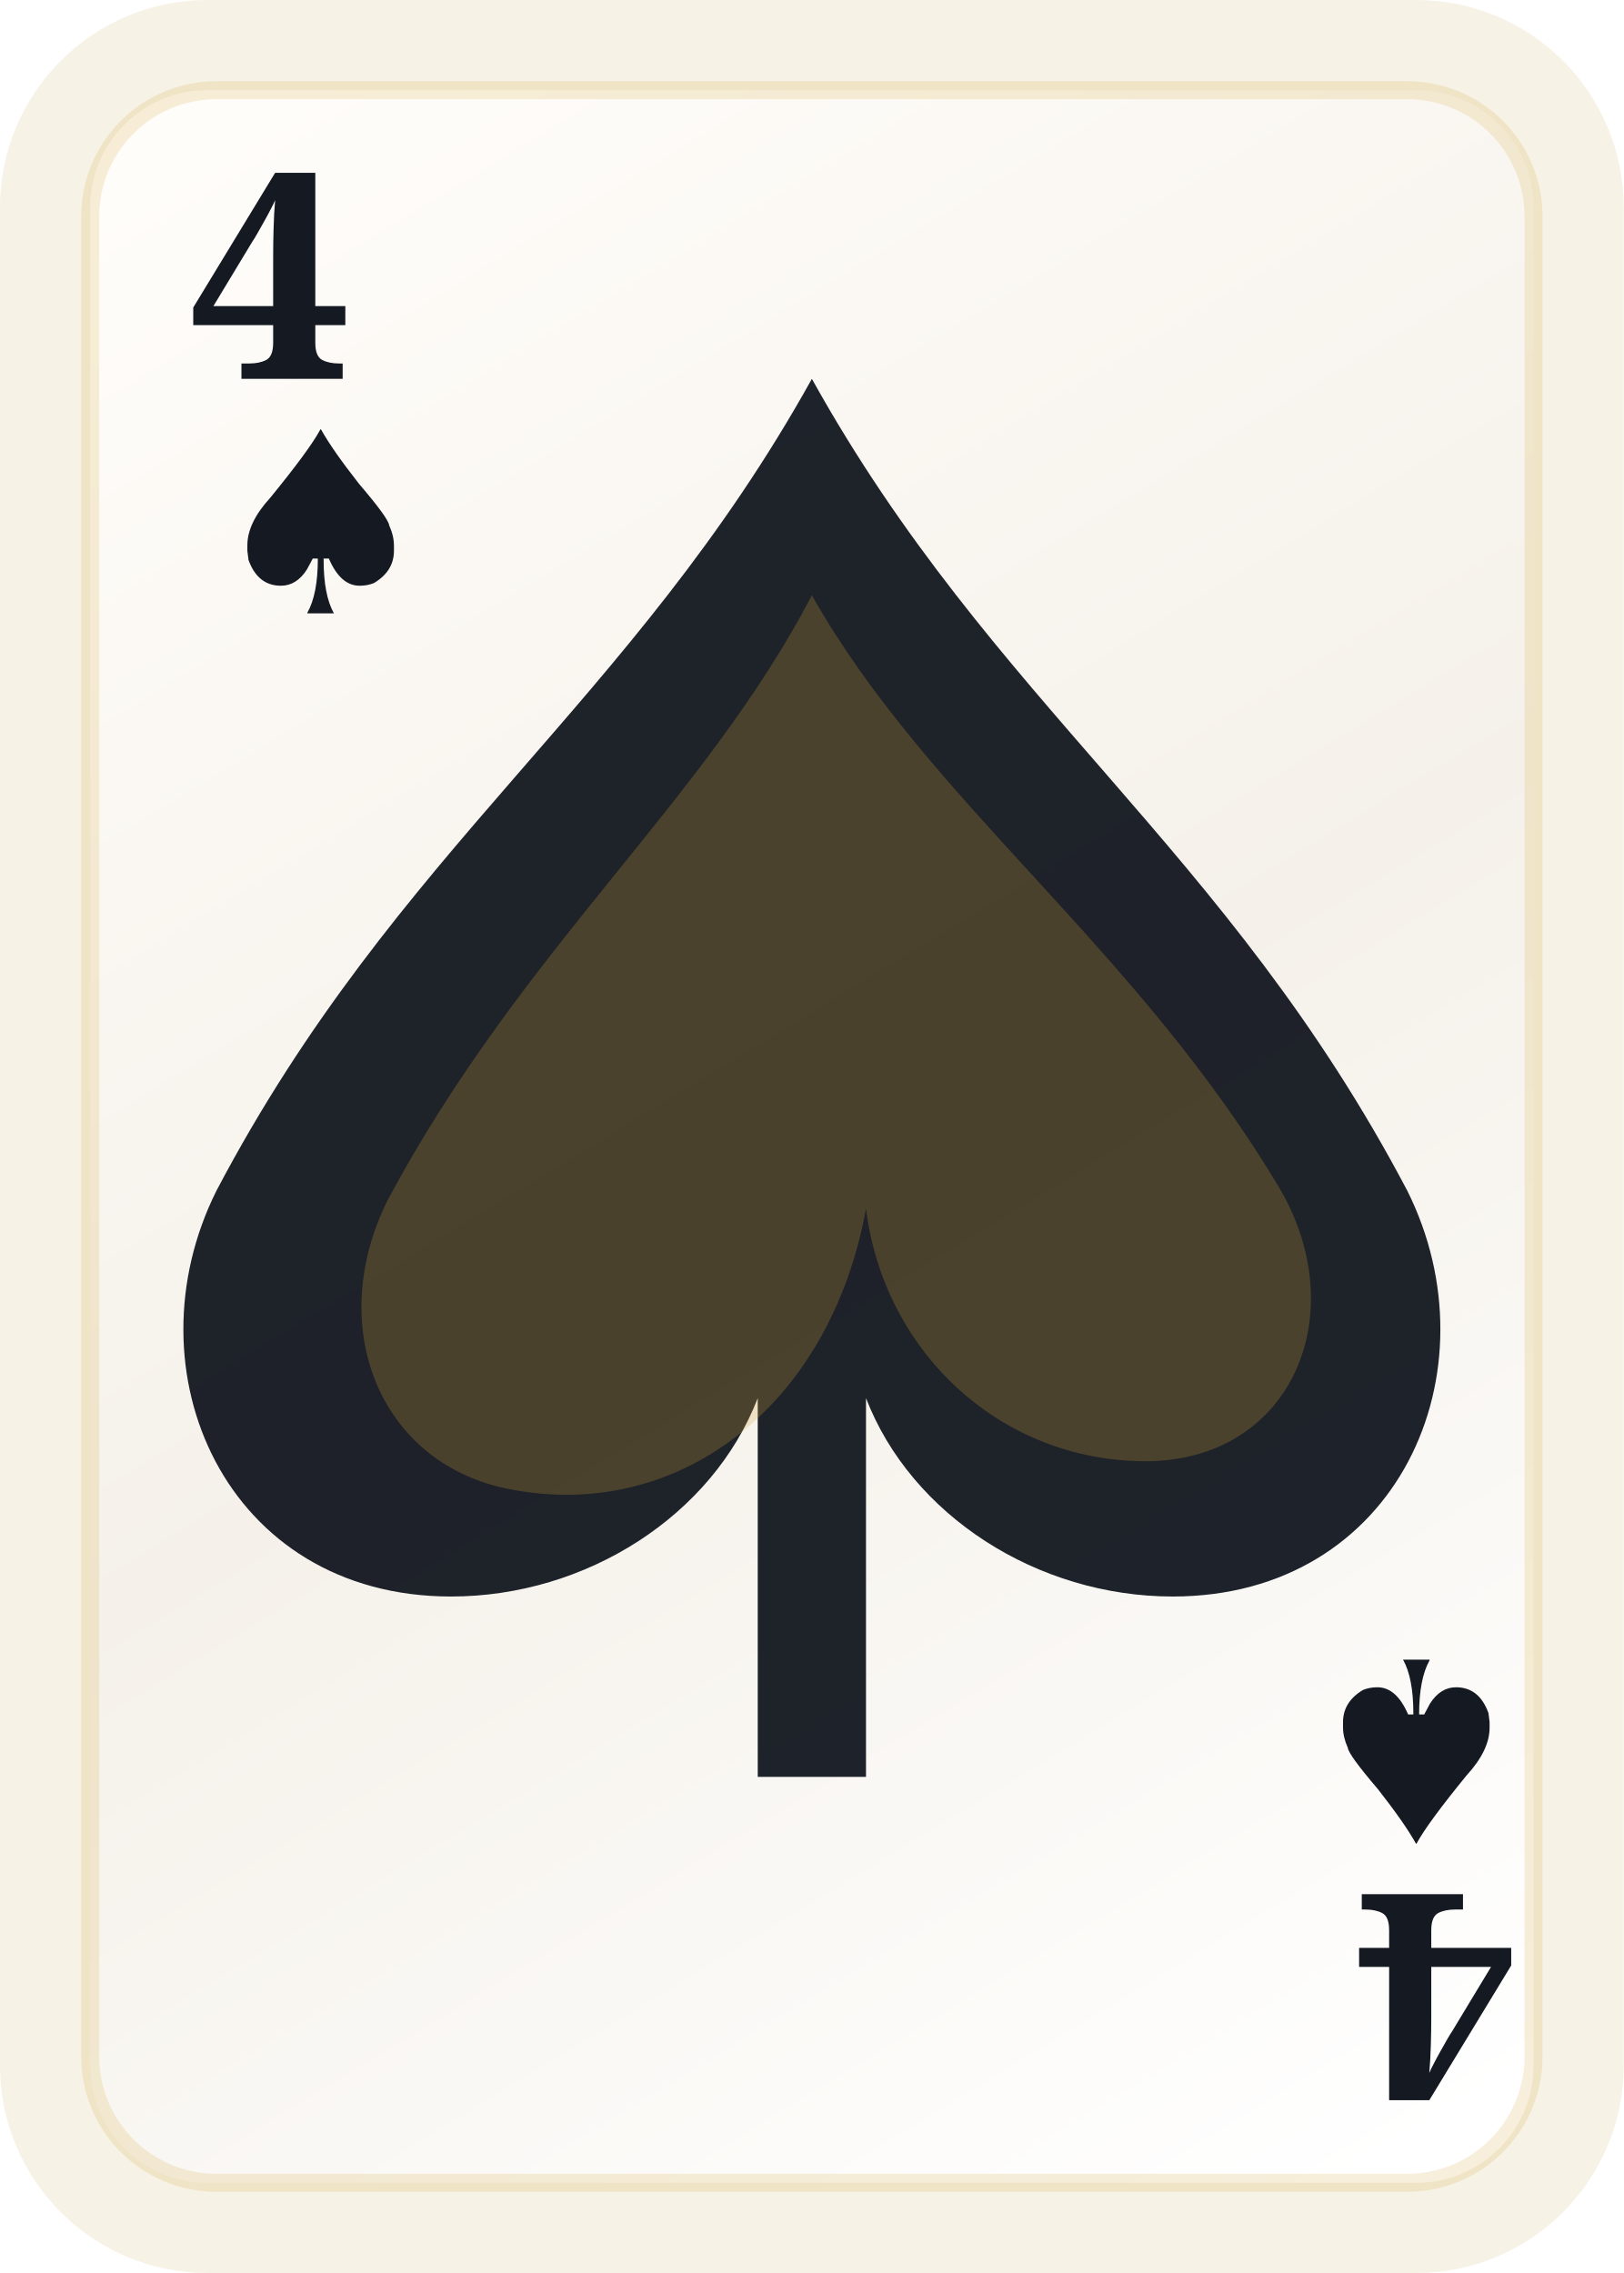
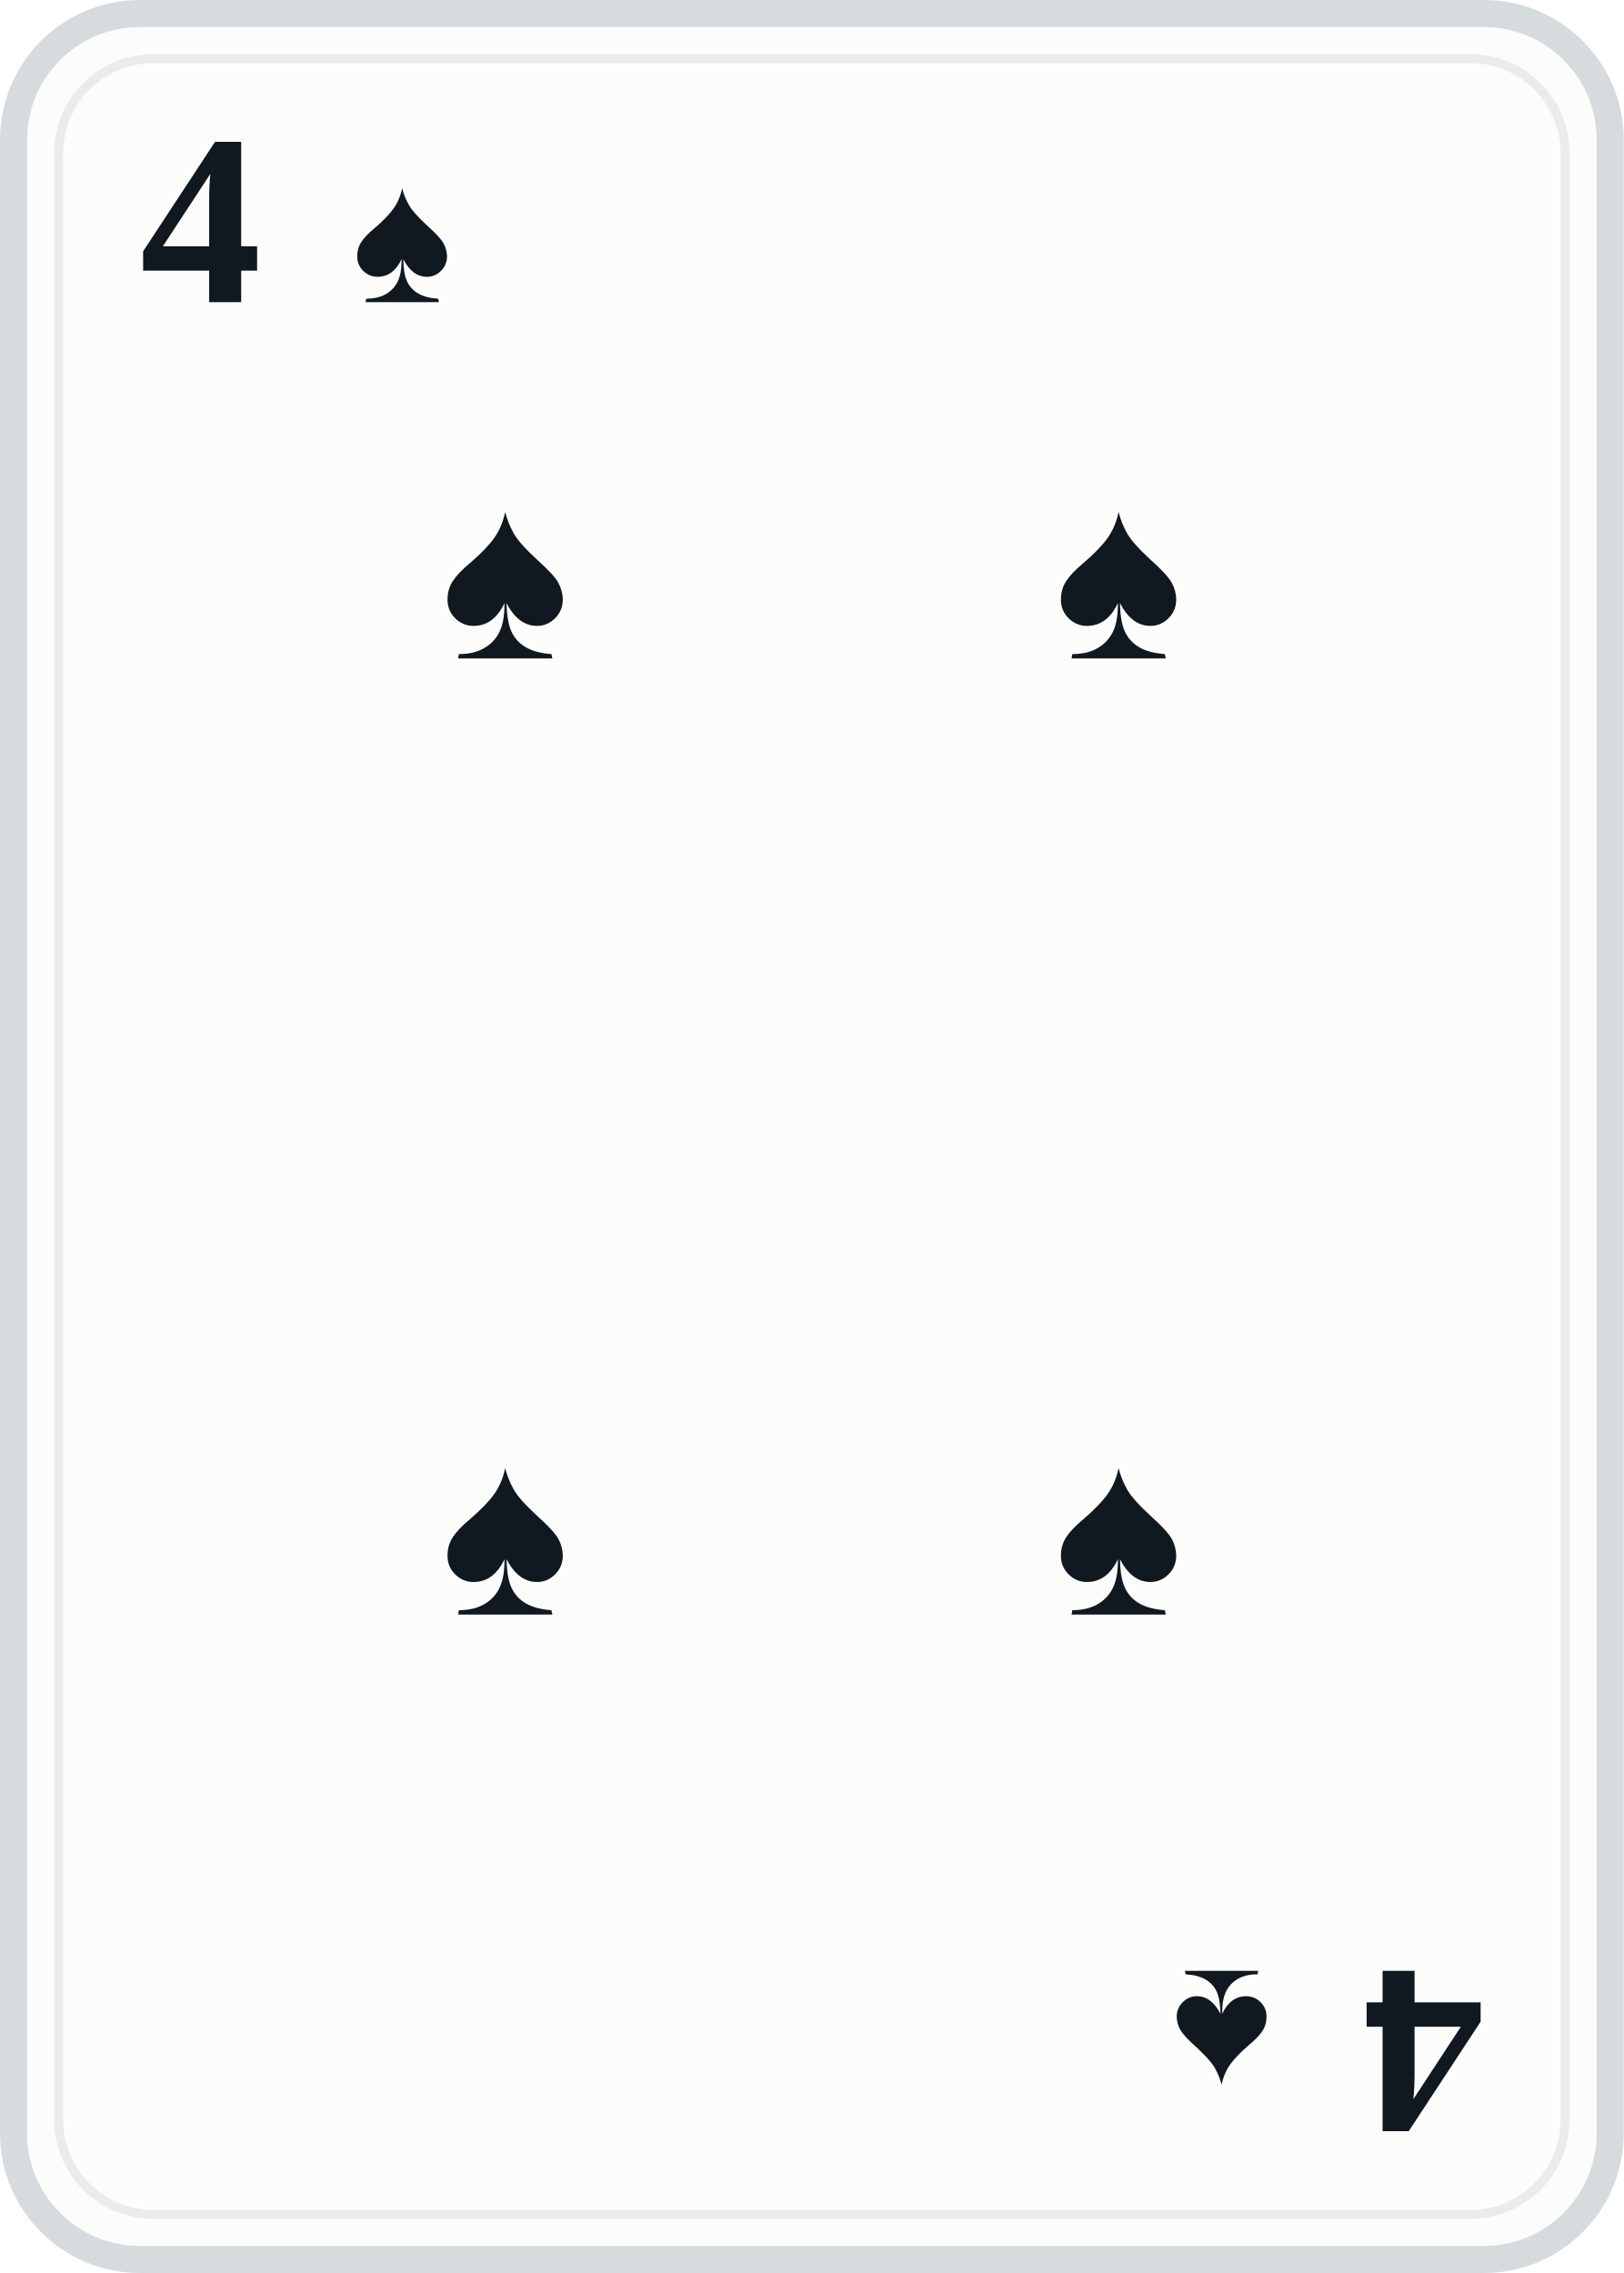
- <svg xmlns="http://www.w3.org/2000/svg" width="180" height="252" viewBox="0 0 180 252" fill="none">
-   <rect x="5" y="5" width="170" height="242" rx="18" fill="url(#paper)" stroke="#f7f2e6" stroke-width="10" />
-   <rect x="10" y="10" width="160" height="232" rx="14" stroke="#d6a83c" stroke-opacity="0.18" stroke-width="2" />
-   <path d="M24 132C44 94 70 78 90 42C110 78 136 94 156 132C166 152 155 177 130 177C115 177 101 168 96 155V197H84V155C79 168 65 177 50 177C25 177 14 152 24 132Z" fill="#151922" fill-opacity="0.96" />
-   <path d="M90 66C103 89 126 105 142 132C150 146 143 162 127 162C111 162 98 150 96 134C92 156 75 169 56 165C42 162 36 147 43 133C58 105 78 89 90 66Z" fill="#d6a83c" fill-opacity="0.24" />
-   <text x="21" y="42" fill="#151922" font-family="Georgia, serif" font-size="32" font-weight="800">4</text>
-   <text x="23" y="68" fill="#151922" font-family="Georgia, serif" font-size="28" font-weight="800">♠</text>
-   <text x="159" y="210" fill="#151922" font-family="Georgia, serif" font-size="32" font-weight="800" text-anchor="middle" transform="rotate(180 159 210)">4</text>
-   <text x="157" y="184" fill="#151922" font-family="Georgia, serif" font-size="28" font-weight="800" text-anchor="middle" transform="rotate(180 157 184)">♠</text>
-   <defs>
-     <linearGradient id="paper" x1="22" y1="14" x2="158" y2="238" gradientUnits="userSpaceOnUse">
-       <stop stop-color="#fffdfa" />
-       <stop offset="0.52" stop-color="#f5f1ea" />
-       <stop offset="1" stop-color="#ffffff" />
-     </linearGradient>
-   </defs>
+ <svg xmlns="http://www.w3.org/2000/svg" width="360" height="504" viewBox="0 0 360 504" fill="none">
+   <rect x="3" y="3" width="354" height="498" rx="28" fill="#FCFCFB" stroke="#D6DBDE" stroke-width="6" />
+   <rect x="13" y="13" width="334" height="478" rx="21" stroke="#E9ECEC" stroke-width="2" />
+   <g fill="#101820" font-family="Georgia, 'Times New Roman', serif">
+     <text x="31" y="67" font-size="54" font-weight="700">4</text>
+     <text x="78" y="67" font-size="42" font-weight="700">♠</text>
+     <text x="112" y="146" text-anchor="middle" class="pip">♠</text>
+     <text x="248" y="146" text-anchor="middle" class="pip">♠</text>
+     <text x="112" y="358" text-anchor="middle" class="pip">♠</text>
+     <text x="248" y="358" text-anchor="middle" class="pip">♠</text>
+   </g>
+   <g transform="rotate(180 180 252)" fill="#101820" font-family="Georgia, 'Times New Roman', serif">
+     <text x="31" y="67" font-size="54" font-weight="700">4</text>
+     <text x="78" y="67" font-size="42" font-weight="700">♠</text>
+   </g>
+   <style>.pip{font-size:54px;font-weight:700}.face-suit{font-size:142px;font-weight:700}</style>
</svg>
